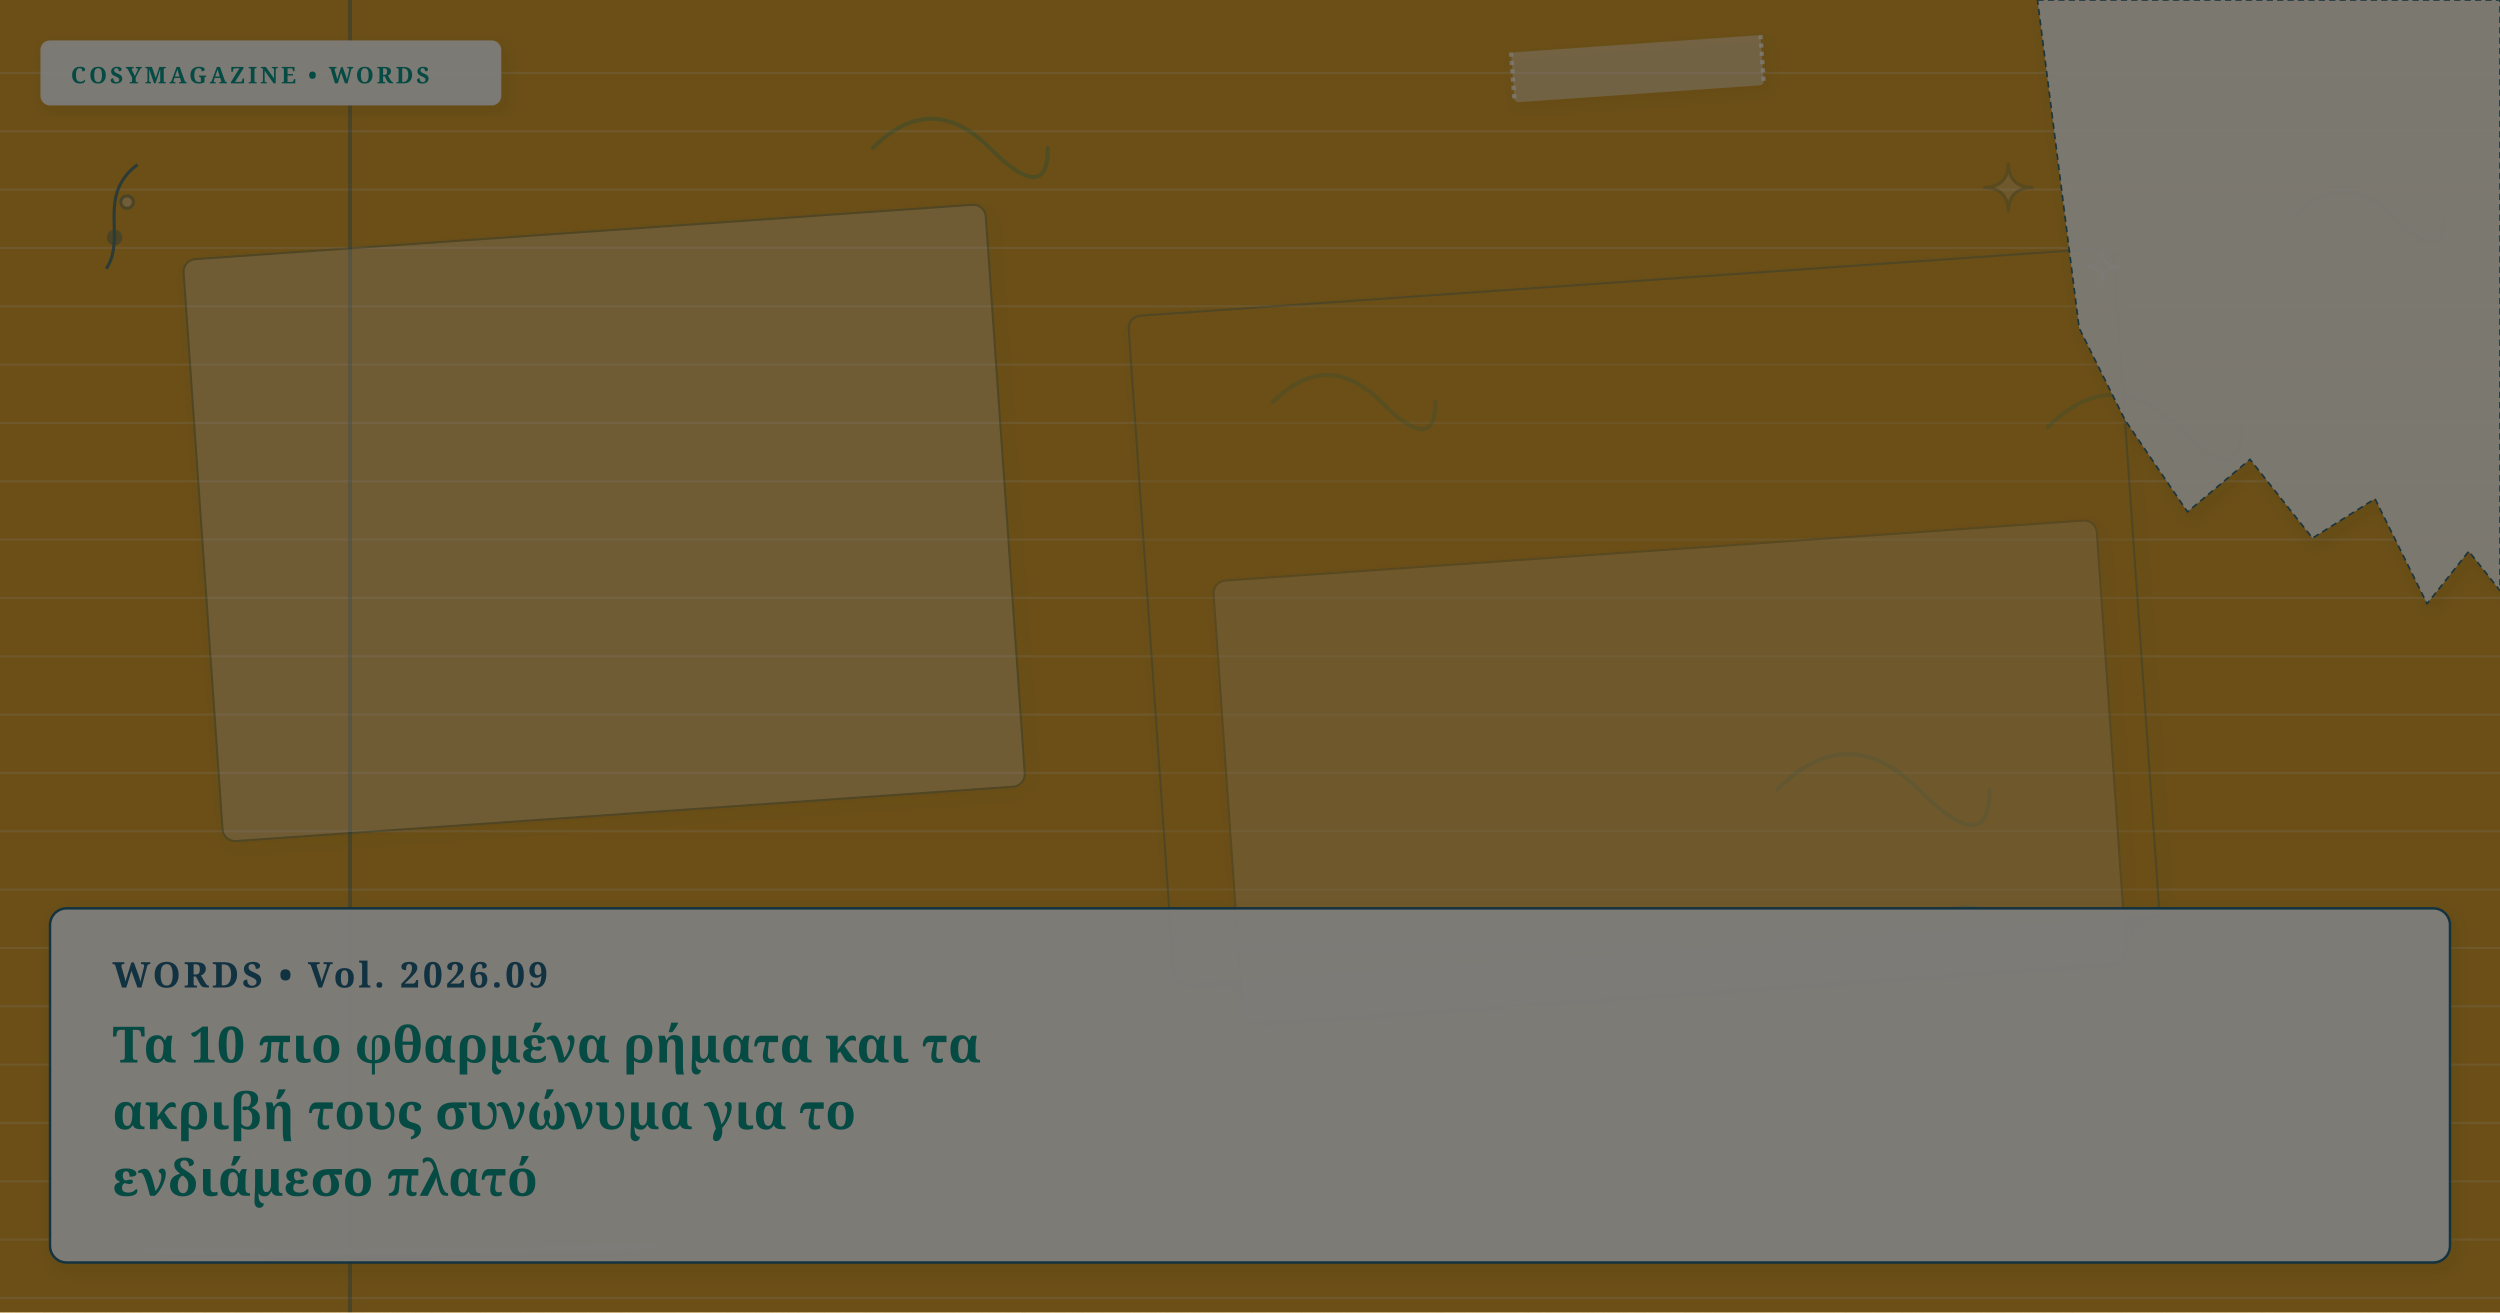
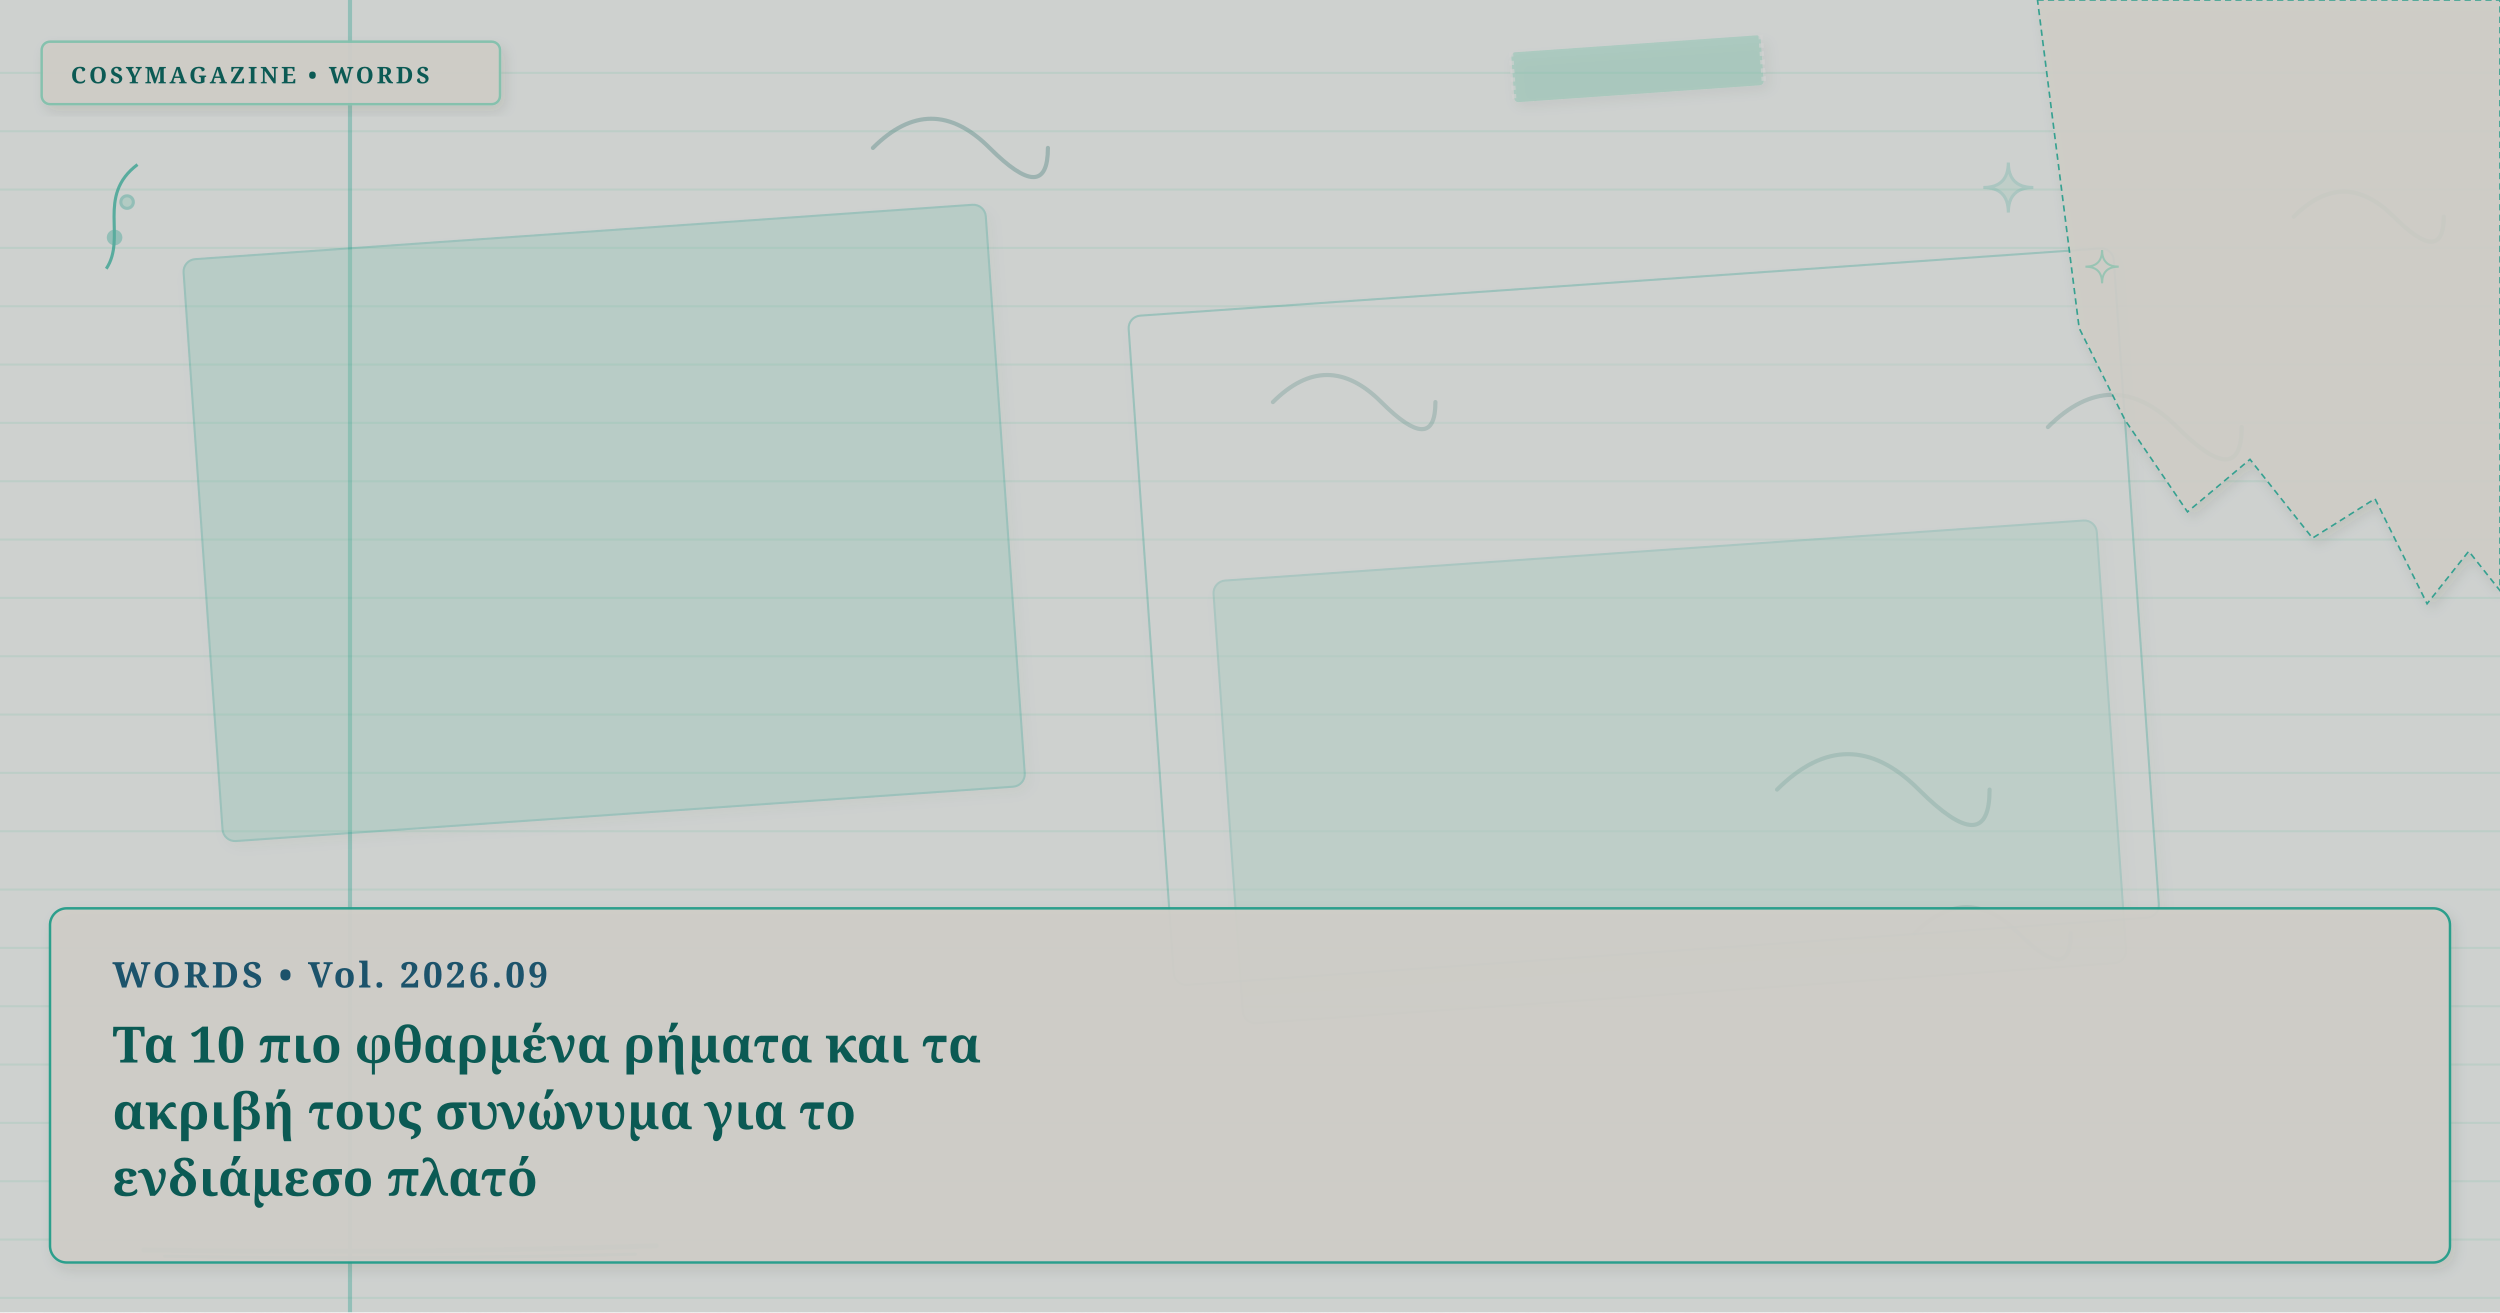
<svg xmlns="http://www.w3.org/2000/svg" viewBox="0 0 1200 630" width="100%" height="100%" preserveAspectRatio="xMidYMid slice" class="cosy-cover-art" data-motif="notebook-handwritten" data-seed="top-10-verb-synonyms-intermediate-plateau" data-lang="el">
  <defs>
    <filter id="soft-shadow" x="-20%" y="-20%" width="140%" height="140%">
      <feDropShadow dx="2" dy="3" stdDeviation="3" flood-color="#3C281E" flood-opacity="0.10" />
    </filter>
    <filter id="paper-grain" x="0%" y="0%" width="100%" height="100%">
      <feTurbulence type="fractalNoise" baseFrequency="0.65" numOctaves="3" result="noise" />
      <feColorMatrix type="saturate" values="0" />
      <feComponentTransfer>
        <feFuncA type="linear" slope="0.05" />
      </feComponentTransfer>
      <feBlend mode="multiply" in="SourceGraphic" result="blend" />
    </filter>
  </defs>
  <style>
        @media (prefers-reduced-motion: reduce) {
          .cosy-cover-art * { animation: none !important; transition: none !important; }
        }
      </style>
-   <rect width="1200" height="630" fill="#d69e2e" />
-   <line x1="0" y1="35" x2="1200" y2="35" stroke="#faf7f2" stroke-width="1" opacity="0.22" />
-   <line x1="0" y1="63" x2="1200" y2="63" stroke="#faf7f2" stroke-width="1" opacity="0.22" />
-   <line x1="0" y1="91" x2="1200" y2="91" stroke="#faf7f2" stroke-width="1" opacity="0.22" />
-   <line x1="0" y1="119" x2="1200" y2="119" stroke="#faf7f2" stroke-width="1" opacity="0.22" />
-   <line x1="0" y1="147" x2="1200" y2="147" stroke="#faf7f2" stroke-width="1" opacity="0.22" />
-   <line x1="0" y1="175" x2="1200" y2="175" stroke="#faf7f2" stroke-width="1" opacity="0.22" />
-   <line x1="0" y1="203" x2="1200" y2="203" stroke="#faf7f2" stroke-width="1" opacity="0.22" />
-   <line x1="0" y1="231" x2="1200" y2="231" stroke="#faf7f2" stroke-width="1" opacity="0.22" />
-   <line x1="0" y1="259" x2="1200" y2="259" stroke="#faf7f2" stroke-width="1" opacity="0.22" />
-   <line x1="0" y1="287" x2="1200" y2="287" stroke="#faf7f2" stroke-width="1" opacity="0.22" />
-   <line x1="0" y1="315" x2="1200" y2="315" stroke="#faf7f2" stroke-width="1" opacity="0.22" />
-   <line x1="0" y1="343" x2="1200" y2="343" stroke="#faf7f2" stroke-width="1" opacity="0.22" />
-   <line x1="0" y1="371" x2="1200" y2="371" stroke="#faf7f2" stroke-width="1" opacity="0.22" />
-   <line x1="0" y1="399" x2="1200" y2="399" stroke="#faf7f2" stroke-width="1" opacity="0.22" />
-   <line x1="0" y1="427" x2="1200" y2="427" stroke="#faf7f2" stroke-width="1" opacity="0.22" />
-   <line x1="0" y1="455" x2="1200" y2="455" stroke="#faf7f2" stroke-width="1" opacity="0.22" />
-   <line x1="0" y1="483" x2="1200" y2="483" stroke="#faf7f2" stroke-width="1" opacity="0.22" />
-   <line x1="0" y1="511" x2="1200" y2="511" stroke="#faf7f2" stroke-width="1" opacity="0.22" />
-   <line x1="0" y1="539" x2="1200" y2="539" stroke="#faf7f2" stroke-width="1" opacity="0.22" />
-   <line x1="0" y1="567" x2="1200" y2="567" stroke="#faf7f2" stroke-width="1" opacity="0.22" />
-   <line x1="0" y1="595" x2="1200" y2="595" stroke="#faf7f2" stroke-width="1" opacity="0.22" />
-   <line x1="0" y1="623" x2="1200" y2="623" stroke="#faf7f2" stroke-width="1" opacity="0.22" />
-   <line x1="168" y1="0" x2="168" y2="630" stroke="#236583" stroke-width="2" opacity="0.35" />
-   <path d="M 983 205 Q 1014 174 1045 205 T 1076 205" fill="none" stroke="#0d9488" stroke-width="2" stroke-linecap="round" opacity="0.25" />
-   <path d="M 853 379 Q 887 345 921 379 T 955 379" fill="none" stroke="#0d9488" stroke-width="2" stroke-linecap="round" opacity="0.25" />
-   <path d="M 611 193 Q 637 167 663 193 T 689 193" fill="none" stroke="#0d9488" stroke-width="2" stroke-linecap="round" opacity="0.25" />
-   <path d="M 1101 104 Q 1125 80 1149 104 T 1173 104" fill="none" stroke="#0d9488" stroke-width="2" stroke-linecap="round" opacity="0.25" />
-   <path d="M 919 448 Q 944 423 969 448 T 994 448" fill="none" stroke="#0d9488" stroke-width="2" stroke-linecap="round" opacity="0.25" />
-   <path d="M 419 71 Q 447 43 475 71 T 503 71" fill="none" stroke="#0d9488" stroke-width="2" stroke-linecap="round" opacity="0.25" />
+   <rect width="1200" height="630" fill="#fbfffd" />
+   <line x1="0" y1="35" x2="1200" y2="35" stroke="#a0ebd2" stroke-width="1" opacity="0.22" />
+   <line x1="0" y1="63" x2="1200" y2="63" stroke="#a0ebd2" stroke-width="1" opacity="0.22" />
+   <line x1="0" y1="91" x2="1200" y2="91" stroke="#a0ebd2" stroke-width="1" opacity="0.22" />
+   <line x1="0" y1="119" x2="1200" y2="119" stroke="#a0ebd2" stroke-width="1" opacity="0.22" />
+   <line x1="0" y1="147" x2="1200" y2="147" stroke="#a0ebd2" stroke-width="1" opacity="0.22" />
+   <line x1="0" y1="175" x2="1200" y2="175" stroke="#a0ebd2" stroke-width="1" opacity="0.22" />
+   <line x1="0" y1="203" x2="1200" y2="203" stroke="#a0ebd2" stroke-width="1" opacity="0.22" />
+   <line x1="0" y1="231" x2="1200" y2="231" stroke="#a0ebd2" stroke-width="1" opacity="0.22" />
+   <line x1="0" y1="259" x2="1200" y2="259" stroke="#a0ebd2" stroke-width="1" opacity="0.22" />
+   <line x1="0" y1="287" x2="1200" y2="287" stroke="#a0ebd2" stroke-width="1" opacity="0.22" />
+   <line x1="0" y1="315" x2="1200" y2="315" stroke="#a0ebd2" stroke-width="1" opacity="0.22" />
+   <line x1="0" y1="343" x2="1200" y2="343" stroke="#a0ebd2" stroke-width="1" opacity="0.22" />
+   <line x1="0" y1="371" x2="1200" y2="371" stroke="#a0ebd2" stroke-width="1" opacity="0.22" />
+   <line x1="0" y1="399" x2="1200" y2="399" stroke="#a0ebd2" stroke-width="1" opacity="0.22" />
+   <line x1="0" y1="427" x2="1200" y2="427" stroke="#a0ebd2" stroke-width="1" opacity="0.22" />
+   <line x1="0" y1="455" x2="1200" y2="455" stroke="#a0ebd2" stroke-width="1" opacity="0.22" />
+   <line x1="0" y1="483" x2="1200" y2="483" stroke="#a0ebd2" stroke-width="1" opacity="0.22" />
+   <line x1="0" y1="511" x2="1200" y2="511" stroke="#a0ebd2" stroke-width="1" opacity="0.22" />
+   <line x1="0" y1="539" x2="1200" y2="539" stroke="#a0ebd2" stroke-width="1" opacity="0.22" />
+   <line x1="0" y1="567" x2="1200" y2="567" stroke="#a0ebd2" stroke-width="1" opacity="0.22" />
+   <line x1="0" y1="595" x2="1200" y2="595" stroke="#a0ebd2" stroke-width="1" opacity="0.22" />
+   <line x1="0" y1="623" x2="1200" y2="623" stroke="#a0ebd2" stroke-width="1" opacity="0.22" />
+   <line x1="168" y1="0" x2="168" y2="630" stroke="#2fbfa8" stroke-width="2" opacity="0.35" />
+   <path d="M 983 205 Q 1014 174 1045 205 T 1076 205" fill="none" stroke="#0f6e66" stroke-width="2" stroke-linecap="round" opacity="0.25" />
+   <path d="M 853 379 Q 887 345 921 379 T 955 379" fill="none" stroke="#0f6e66" stroke-width="2" stroke-linecap="round" opacity="0.25" />
+   <path d="M 611 193 Q 637 167 663 193 T 689 193" fill="none" stroke="#0f6e66" stroke-width="2" stroke-linecap="round" opacity="0.25" />
+   <path d="M 1101 104 Q 1125 80 1149 104 T 1173 104" fill="none" stroke="#0f6e66" stroke-width="2" stroke-linecap="round" opacity="0.25" />
+   <path d="M 919 448 Q 944 423 969 448 T 994 448" fill="none" stroke="#0f6e66" stroke-width="2" stroke-linecap="round" opacity="0.25" />
+   <path d="M 419 71 Q 447 43 475 71 T 503 71" fill="none" stroke="#0f6e66" stroke-width="2" stroke-linecap="round" opacity="0.25" />
  <g transform="rotate(-4 290 251)">
-     <rect x="97" y="111" width="386" height="280" rx="6" fill="#faf7f2" opacity="0.3" stroke="#236583" stroke-width="1" filter="url(#soft-shadow)" />
+     <rect x="97" y="111" width="386" height="280" rx="6" fill="#a0ebd2" opacity="0.3" stroke="#2fbfa8" stroke-width="1" filter="url(#soft-shadow)" />
  </g>
  <g transform="rotate(-4 801.5 370.5)">
-     <rect x="589" y="264" width="425" height="213" rx="6" fill="#faf7f2" opacity="0.3" stroke="#236583" stroke-width="1" filter="url(#soft-shadow)" />
+     <rect x="589" y="264" width="425" height="213" rx="6" fill="#a0ebd2" opacity="0.3" stroke="#2fbfa8" stroke-width="1" filter="url(#soft-shadow)" />
  </g>
  <g transform="rotate(-4 789 296)">
-     <rect x="552" y="135" width="474" height="322" rx="6" fill="#d69e2e" opacity="0.3" stroke="#236583" stroke-width="1" filter="url(#soft-shadow)" />
+     <rect x="552" y="135" width="474" height="322" rx="6" fill="#fbfffd" opacity="0.3" stroke="#2fbfa8" stroke-width="1" filter="url(#soft-shadow)" />
  </g>
  <g class="cover-torn-paper" filter="url(#soft-shadow)">
-     <polygon points="978,0 1200,0 1200,283.5 1185,264.6 1165,289.8 1140,239.4 1110,258.3 1080,220.5 1050,245.7 1020,201.6 998,157.5 978,0" fill="#FCF9F2" opacity="0.9" stroke="#236583" stroke-width="0.8" stroke-dasharray="3 2" />
+     <polygon points="978,0 1200,0 1200,283.5 1185,264.6 1165,289.8 1140,239.4 1110,258.3 1080,220.5 1050,245.7 1020,201.6 998,157.5 978,0" fill="#FCF9F2" opacity="0.9" stroke="#2fbfa8" stroke-width="0.8" stroke-dasharray="3 2" />
  </g>
  <g transform="rotate(-4 786 33)" filter="url(#soft-shadow)">
-     <rect x="726" y="21" width="120" height="24" rx="2" fill="#faf7f2" opacity="0.45" />
+     <rect x="726" y="21" width="120" height="24" rx="2" fill="#a0ebd2" opacity="0.45" />
    <line x1="726" y1="21" x2="726" y2="45" stroke="#FFFFFF" stroke-width="2" stroke-dasharray="2 2" opacity="0.7" />
    <line x1="846" y1="21" x2="846" y2="45" stroke="#FFFFFF" stroke-width="2" stroke-dasharray="2 2" opacity="0.7" />
  </g>
-   <g class="cover-tiny-doodles" stroke="#236583" stroke-width="1.5" fill="none" opacity="0.7">
-     <path d="M 964 78 Q 964 90 976 90 Q 964 90 964 102 Q 964 90 952 90 Q 964 90 964 78 Z" fill="#faf7f2" opacity="0.3" />
-     <path d="M 1009 120 Q 1009 128 1017 128 Q 1009 128 1009 136 Q 1009 128 1001 128 Q 1009 128 1009 120 Z" stroke="#faf7f2" stroke-width="1" />
+   <g class="cover-tiny-doodles" stroke="#2fbfa8" stroke-width="1.5" fill="none" opacity="0.7">
+     <path d="M 964 78 Q 964 90 976 90 Q 964 90 964 102 Q 964 90 952 90 Q 964 90 964 78 Z" fill="#a0ebd2" opacity="0.3" />
+     <path d="M 1009 120 Q 1009 128 1017 128 Q 1009 128 1009 136 Q 1009 128 1001 128 Q 1009 128 1009 120 Z" stroke="#a0ebd2" stroke-width="1" />
    <path d="M 51 129 C 61 114, 46 94, 66 79" />
-     <circle cx="55" cy="114" r="3" fill="#236583" opacity="0.5" />
-     <circle cx="61" cy="97" r="3" fill="#faf7f2" opacity="0.5" />
+     <circle cx="55" cy="114" r="3" fill="#2fbfa8" opacity="0.5" />
+     <circle cx="61" cy="97" r="3" fill="#a0ebd2" opacity="0.5" />
  </g>
  <g class="cover-sketchy-underline">
-     <path d="M 69 600 Q 192 602 315 598" stroke="#faf7f2" stroke-width="2.5" stroke-linecap="round" fill="none" opacity="0.75" />
-     <path d="M 79 603 Q 192 605 305 602" stroke="#236583" stroke-width="1.5" stroke-linecap="round" fill="none" opacity="0.5" />
+     <path d="M 69 600 Q 192 602 315 598" stroke="#a0ebd2" stroke-width="2.5" stroke-linecap="round" fill="none" opacity="0.75" />
+     <path d="M 79 603 Q 192 605 305 602" stroke="#2fbfa8" stroke-width="1.5" stroke-linecap="round" fill="none" opacity="0.5" />
  </g>
  <g class="cover-masthead-label" filter="url(#soft-shadow)">
-     <rect x="20" y="20" width="220" height="30" rx="4" fill="#FCF9F2" opacity="0.95" stroke="#faf7f2" stroke-width="1.2" />
-     <text x="34" y="40" fill="#0d9488" font-family="Fraunces, 'Lora', Georgia, serif" font-size="11" font-weight="bold" letter-spacing="1.4">COSYMAGAZINE • WORDS</text>
+     <rect x="20" y="20" width="220" height="30" rx="4" fill="#FCF9F2" opacity="0.95" stroke="#a0ebd2" stroke-width="1.2" />
+     <text x="34" y="40" fill="#0f6e66" font-family="Fraunces, 'Lora', Georgia, serif" font-size="11" font-weight="bold" letter-spacing="1.4">COSYMAGAZINE • WORDS</text>
  </g>
  <g class="cover-text-overlay" filter="url(#soft-shadow)">
-     <rect class="cover-overlay-box" x="24" y="436" width="1152" height="170" rx="8" fill="#FCF9F2" opacity="0.96" stroke="#236583" stroke-width="1.2" />
+     <rect class="cover-overlay-box" x="24" y="436" width="1152" height="170" rx="8" fill="#FCF9F2" opacity="0.96" stroke="#2fbfa8" stroke-width="1.2" />
    <text x="54" y="474" fill="#236583" font-family="Fraunces, 'Lora', Georgia, serif" font-size="17" font-weight="bold" letter-spacing="1.5">WORDS • Vol. 2026.09</text>
-     <text x="54" y="510" fill="#0d9488" font-family="Fraunces, 'Lora', Georgia, serif" font-size="24" font-weight="bold">Τα 10 πιο φθαρμένα ρήματα και τα</text>
-     <text x="54" y="542" fill="#0d9488" font-family="Fraunces, 'Lora', Georgia, serif" font-size="24" font-weight="bold">ακριβή τους συνώνυμα για το</text>
-     <text x="54" y="574" fill="#0d9488" font-family="Fraunces, 'Lora', Georgia, serif" font-size="24" font-weight="bold">ενδιάμεσο πλατό</text>
+     <text x="54" y="510" fill="#0f6e66" font-family="Fraunces, 'Lora', Georgia, serif" font-size="24" font-weight="bold">Τα 10 πιο φθαρμένα ρήματα και τα</text>
+     <text x="54" y="542" fill="#0f6e66" font-family="Fraunces, 'Lora', Georgia, serif" font-size="24" font-weight="bold">ακριβή τους συνώνυμα για το</text>
+     <text x="54" y="574" fill="#0f6e66" font-family="Fraunces, 'Lora', Georgia, serif" font-size="24" font-weight="bold">ενδιάμεσο πλατό</text>
  </g>
-   <rect width="1200" height="630" filter="url(#paper-grain)" opacity="0.5" pointer-events="none" />
+   <rect width="1200" height="630" filter="url(#paper-grain)" opacity="0.18" pointer-events="none" />
</svg>
